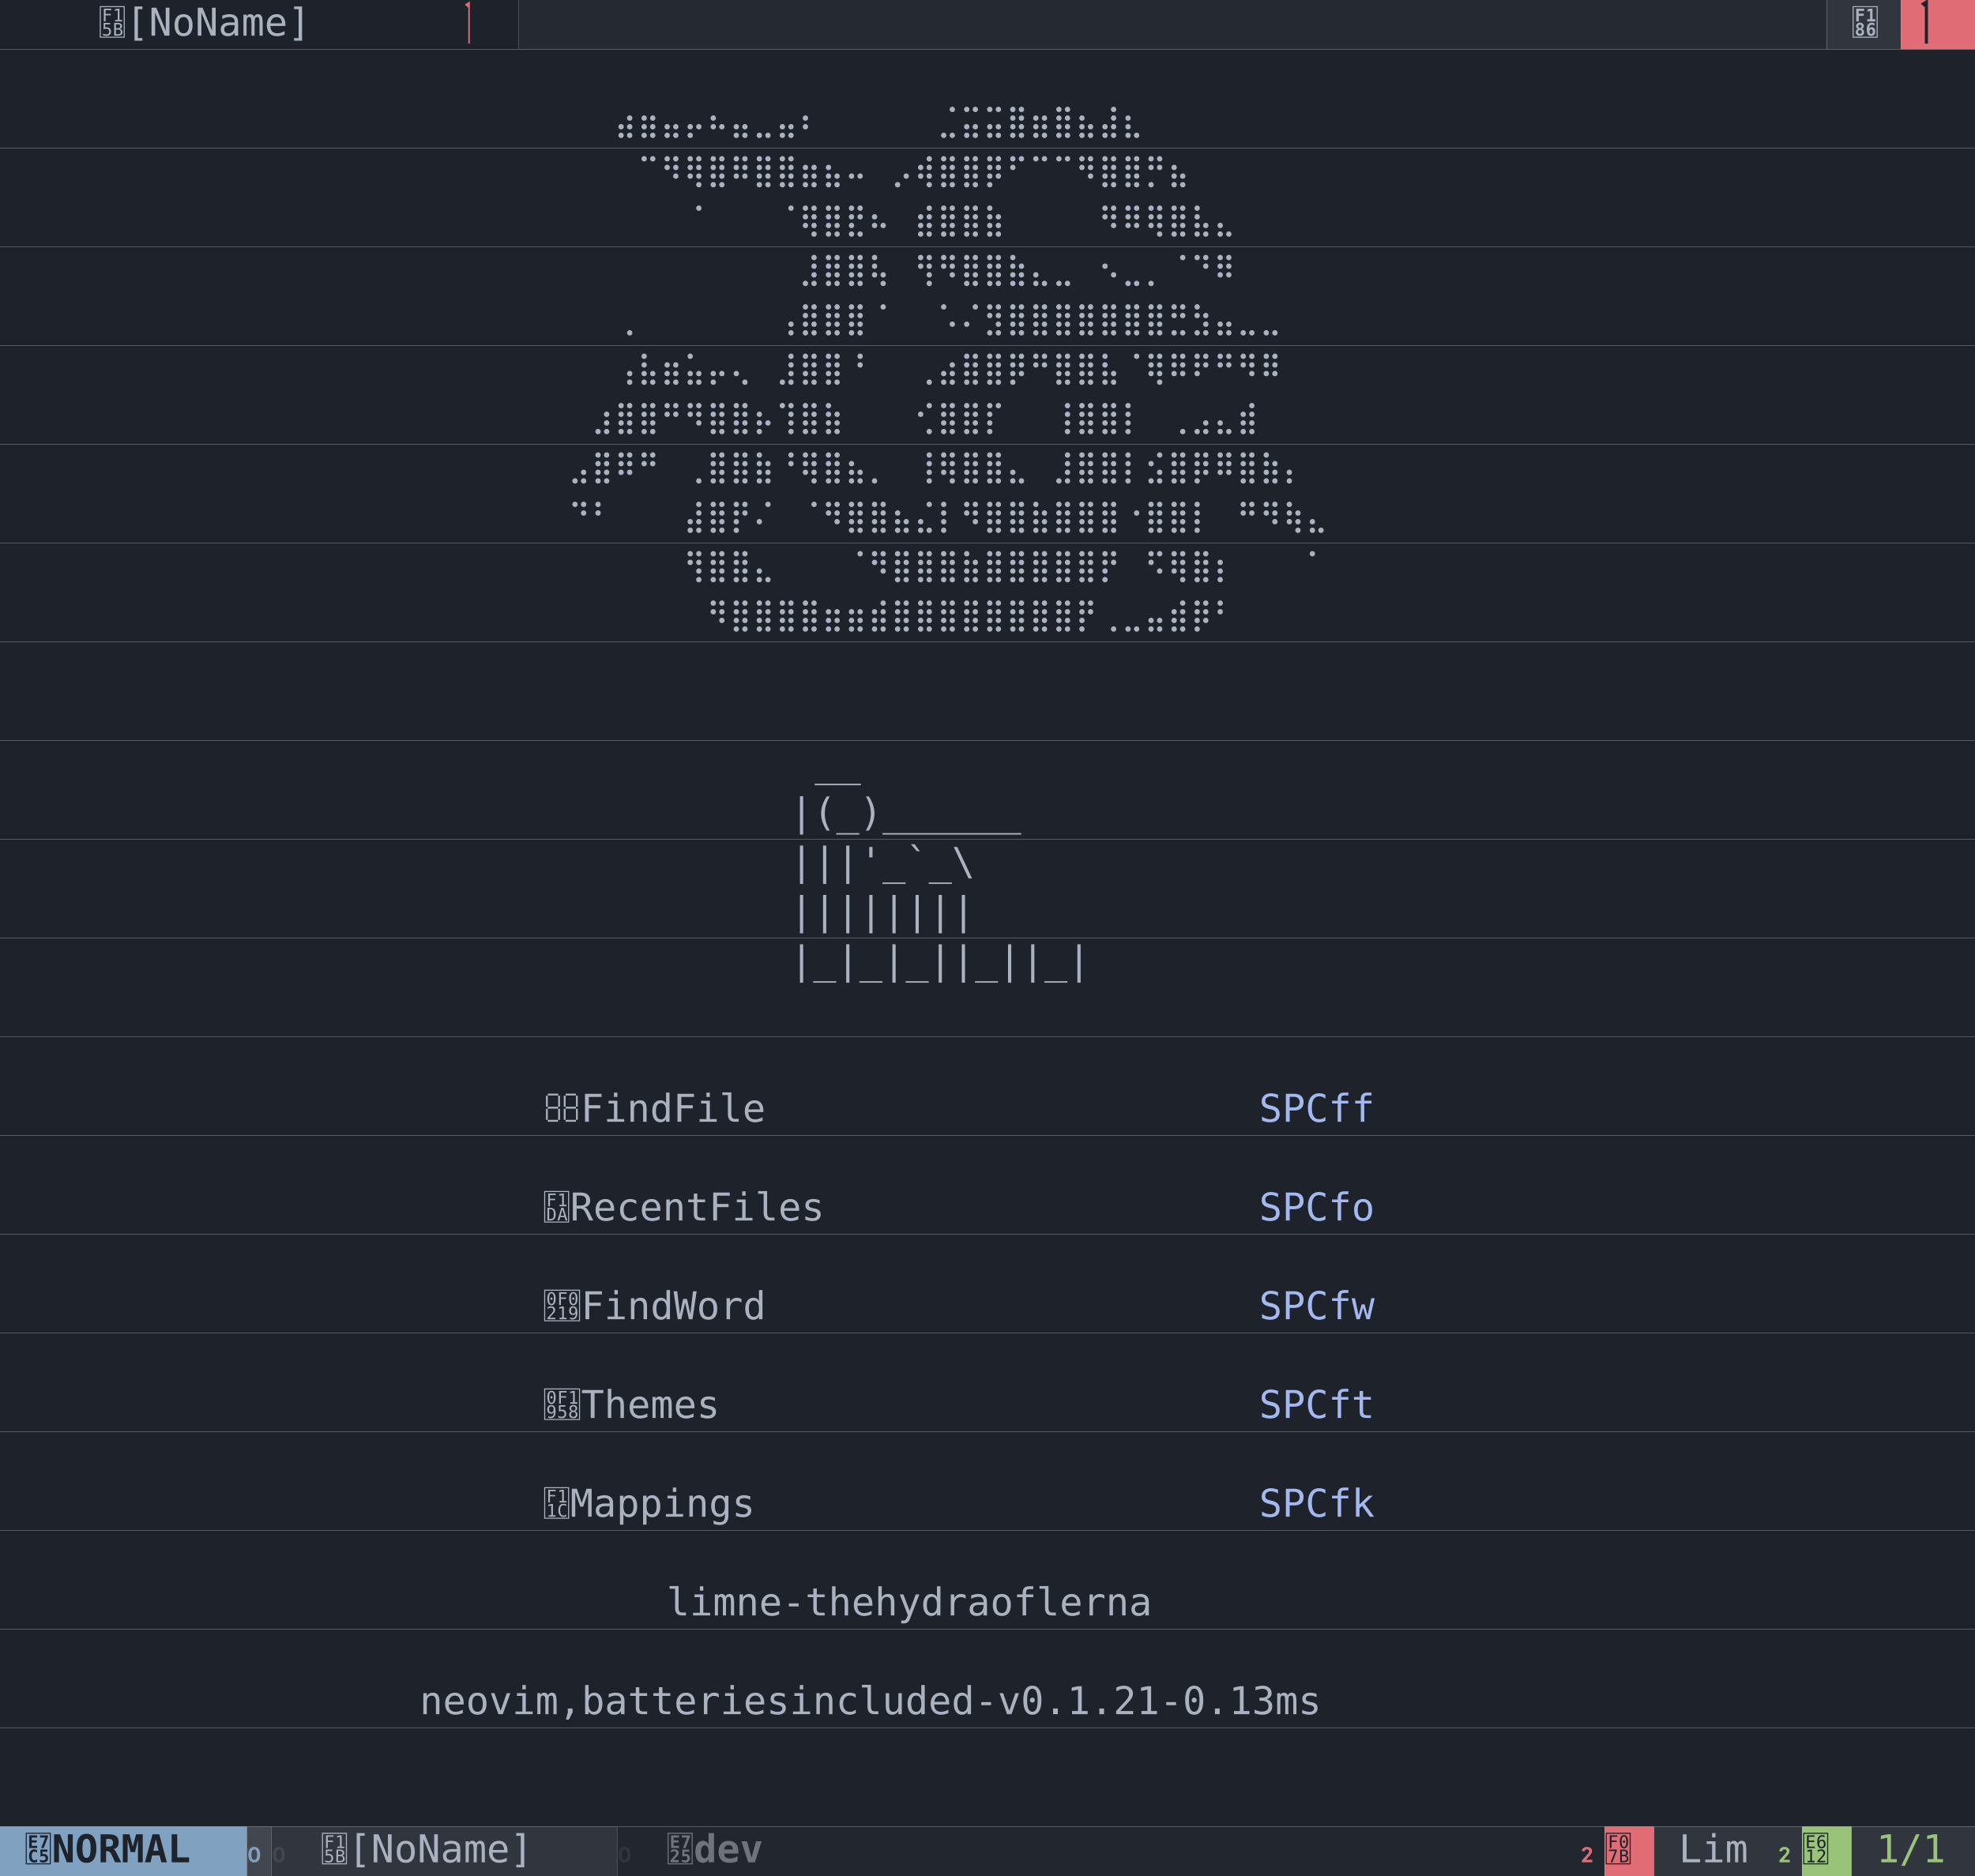
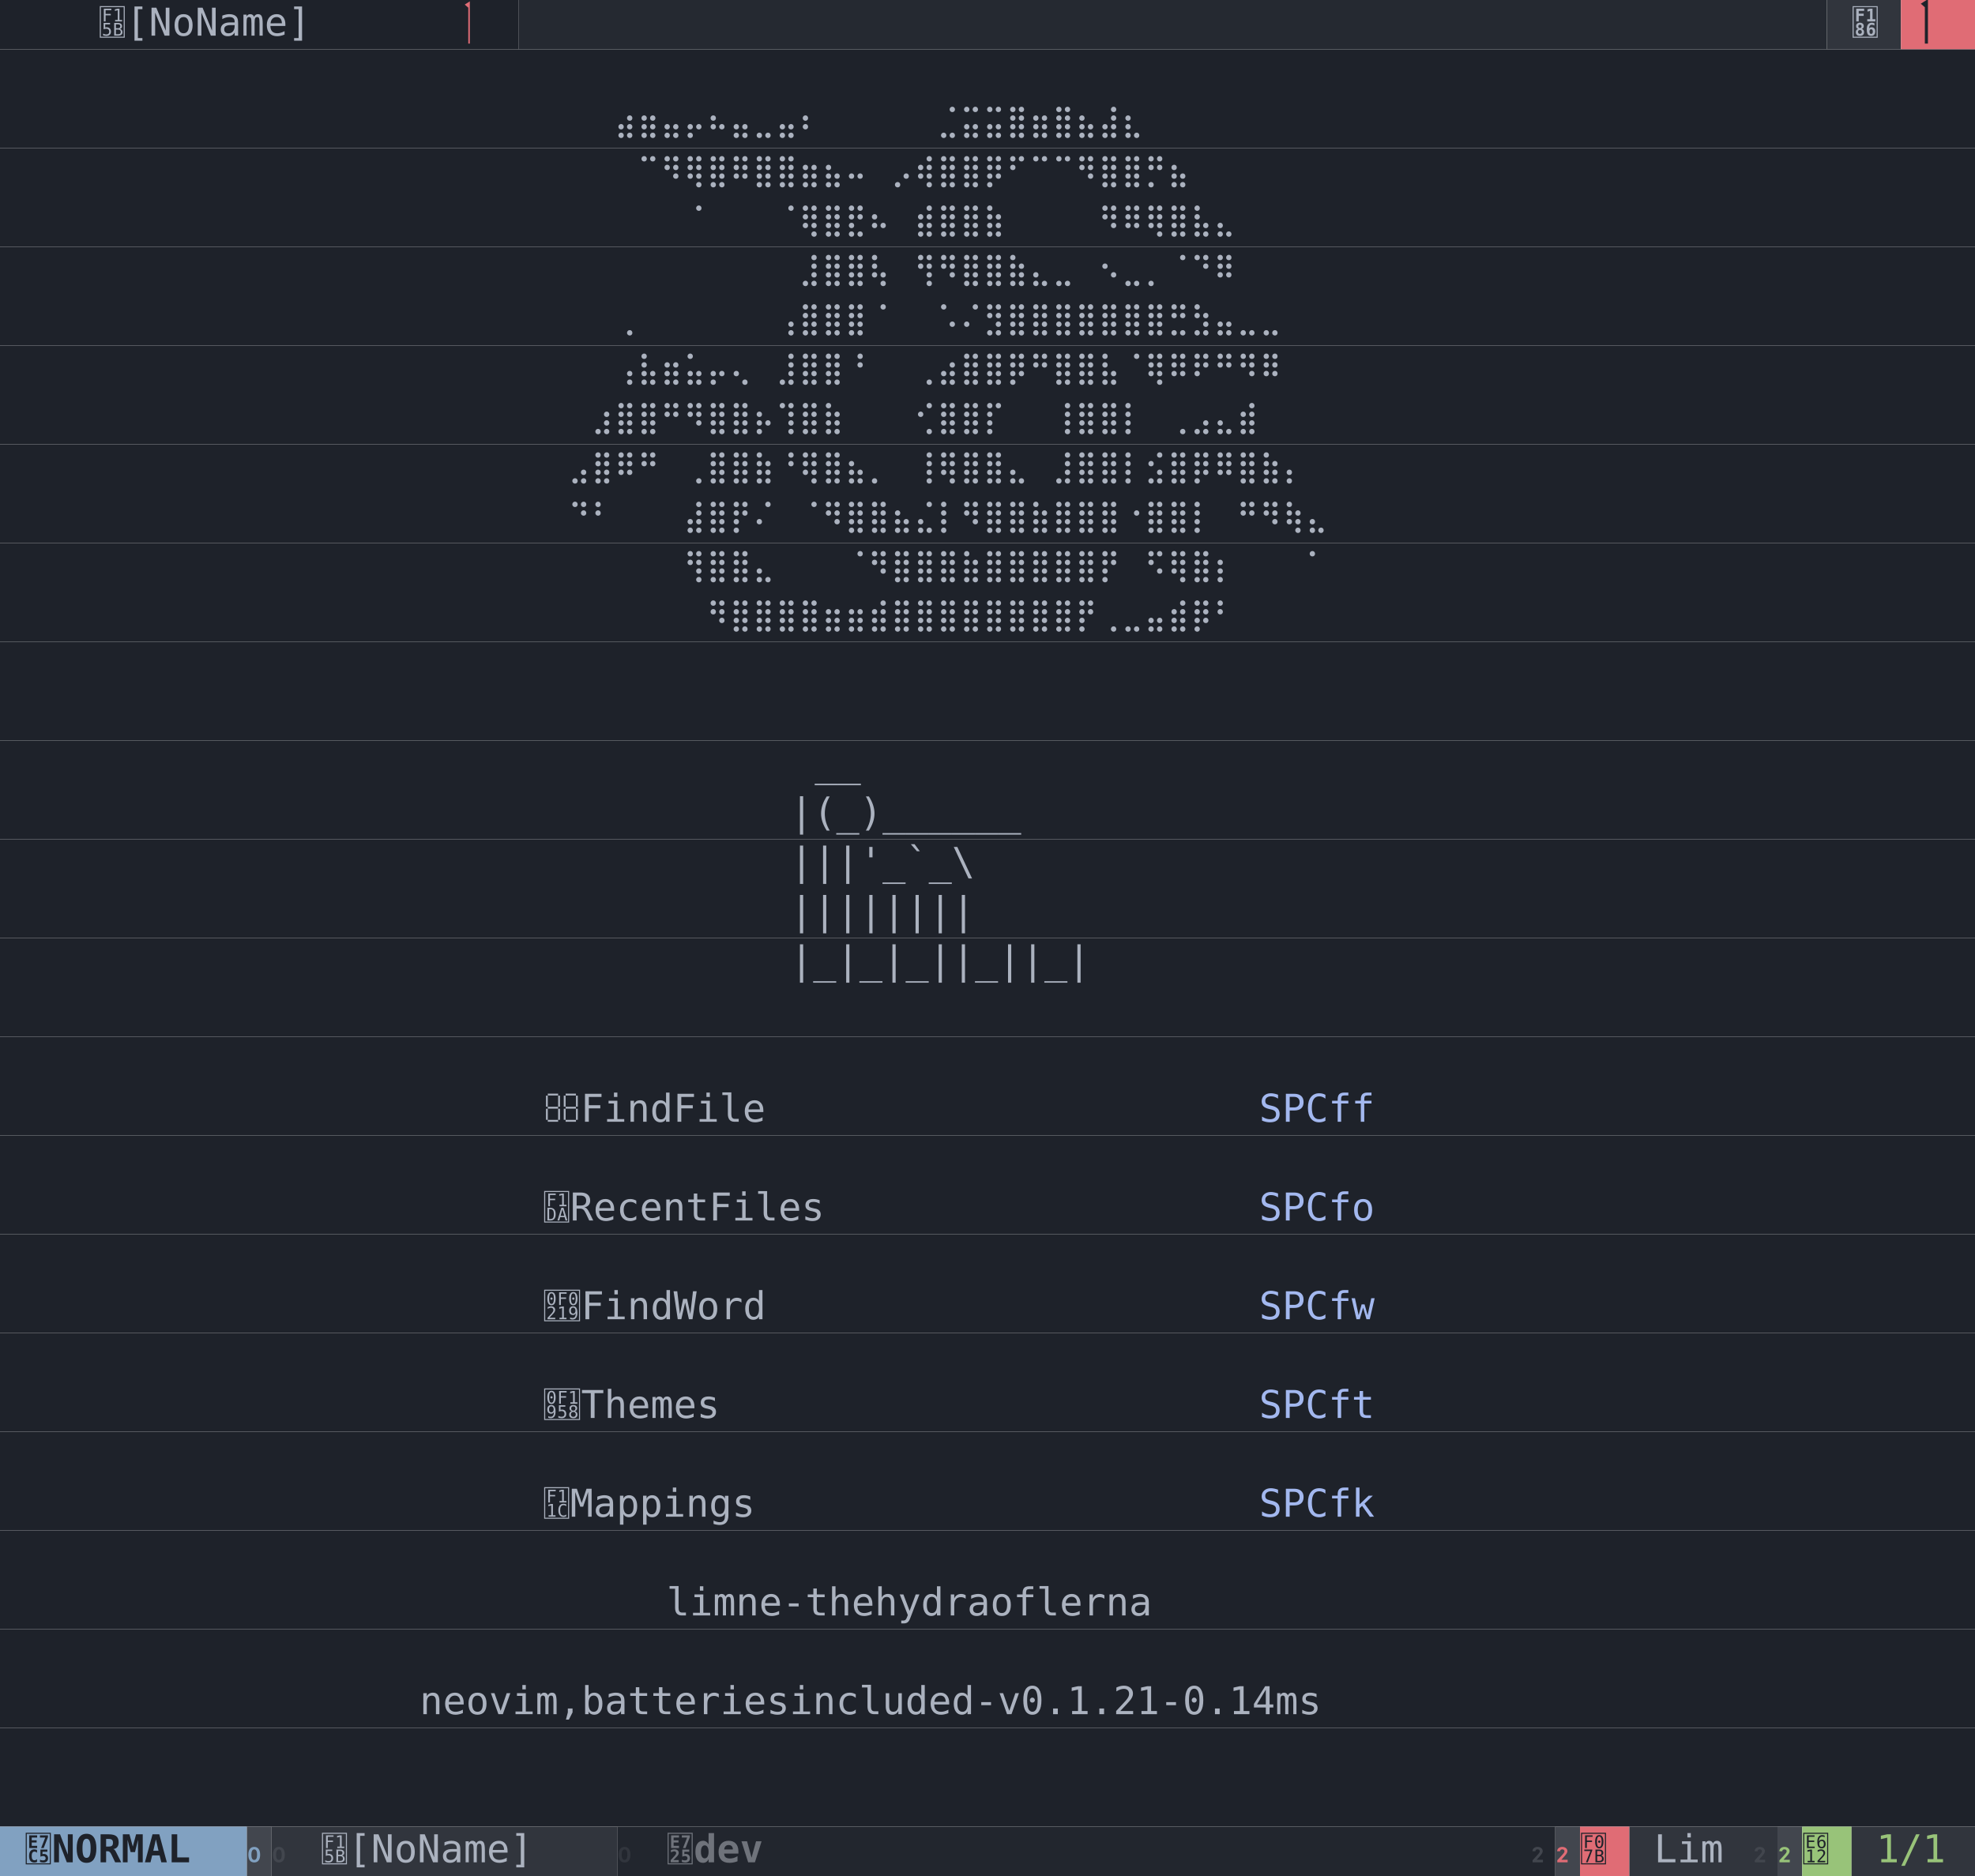
<svg xmlns="http://www.w3.org/2000/svg" width="720" height="684" viewBox="0 0 720 684" font-family="'JetBrainsMono Nerd Font','Symbols Nerd Font','Cascadia Code',Consolas,monospace" font-size="14" xml:space="preserve">
  <rect x="0" y="0" width="189" height="18" fill="#1e222a" />
  <rect x="189" y="0" width="477" height="18" fill="#252931" />
  <rect x="666" y="0" width="27" height="18" fill="#31353d" />
  <rect x="693" y="0" width="27" height="18" fill="#e06c75" />
  <text x="36 54 63 72 90 99 108 117 126" y="13" fill="#abb2bf">[NoName]</text>
  <text x="171" y="13" fill="#e06c75"></text>
  <text x="675" y="13" fill="#abb2bf" font-weight="bold"></text>
  <text x="702" y="13" fill="#1e222a" font-weight="bold"></text>
  <rect x="0" y="18" width="720" height="18" fill="#1e222a" />
  <rect x="0" y="36" width="720" height="18" fill="#1e222a" />
  <text x="207 216 225 234 243 252 261 270 279 288 297 306 315 324 333 342 351 360 369 378 387 396 405 414 423 432 441 450 459 468 477 486 495" y="49" fill="#abb2bf">⠀⠀⣴⣶⣤⡤⠦⣤⣀⣤⠆⠀⠀⠀⠀⠀⣈⣭⣭⣿⣶⣿⣦⣼⣆⠀⠀⠀⠀⠀⠀⠀⠀</text>
  <rect x="0" y="54" width="720" height="18" fill="#1e222a" />
  <text x="207 216 225 234 243 252 261 270 279 288 297 306 315 324 333 342 351 360 369 378 387 396 405 414 423 432 441 450 459 468 477 486 495" y="67" fill="#abb2bf">⠀⠀⠀⠉⠻⢿⣿⠿⣿⣿⣶⣦⠤⠀⡠⢾⣿⣿⡿⠋⠉⠉⠻⣿⣿⡛⣦⠀⠀⠀⠀⠀⠀</text>
  <rect x="0" y="72" width="720" height="18" fill="#1e222a" />
  <text x="207 216 225 234 243 252 261 270 279 288 297 306 315 324 333 342 351 360 369 378 387 396 405 414 423 432 441 450 459 468 477 486 495" y="85" fill="#abb2bf">⠀⠀⠀⠀⠀⠈⠀⠀⠀⠈⢿⣿⣟⠦⠀⣾⣿⣿⣷⠀⠀⠀⠀⠻⠿⢿⣿⣧⣄⠀⠀⠀⠀</text>
  <rect x="0" y="90" width="720" height="18" fill="#1e222a" />
  <text x="207 216 225 234 243 252 261 270 279 288 297 306 315 324 333 342 351 360 369 378 387 396 405 414 423 432 441 450 459 468 477 486 495" y="103" fill="#abb2bf">⠀⠀⠀⠀⠀⠀⠀⠀⠀⠀⣸⣿⣿⢧⠀⢻⠻⣿⣿⣷⣄⣀⠀⠢⣀⡀⠈⠙⠿⠀⠀⠀⠀</text>
  <rect x="0" y="108" width="720" height="18" fill="#1e222a" />
  <text x="207 216 225 234 243 252 261 270 279 288 297 306 315 324 333 342 351 360 369 378 387 396 405 414 423 432 441 450 459 468 477 486 495" y="121" fill="#abb2bf">⠀⠀⢀⠀⠀⠀⠀⠀⠀⢠⣿⣿⣿⠈⠀⠀⠡⠌⣻⣿⣿⣿⣿⣿⣿⣿⣛⣳⣤⣀⣀⠀⠀</text>
  <rect x="0" y="126" width="720" height="18" fill="#1e222a" />
  <text x="207 216 225 234 243 252 261 270 279 288 297 306 315 324 333 342 351 360 369 378 387 396 405 414 423 432 441 450 459 468 477 486 495" y="139" fill="#abb2bf">⠀⠀⢠⣧⣶⣥⡤⢄⠀⣸⣿⣿⠘⠀⠀⢀⣴⣿⣿⡿⠛⣿⣿⣧⠈⢿⠿⠟⠛⠻⠿⠀⠀</text>
  <rect x="0" y="144" width="720" height="18" fill="#1e222a" />
  <text x="207 216 225 234 243 252 261 270 279 288 297 306 315 324 333 342 351 360 369 378 387 396 405 414 423 432 441 450 459 468 477 486 495" y="157" fill="#abb2bf">⠀⣰⣿⣿⠛⠻⣿⣿⡦⢹⣿⣷⠀⠀⠀⢊⣿⣿⡏⠀⠀⢸⣿⣿⡇⠀⢀⣠⣄⣾⠀⠀⠀</text>
  <rect x="0" y="162" width="720" height="18" fill="#1e222a" />
  <text x="207 216 225 234 243 252 261 270 279 288 297 306 315 324 333 342 351 360 369 378 387 396 405 414 423 432 441 450 459 468 477 486 495" y="175" fill="#abb2bf">⣠⣿⠿⠛⠀⢀⣿⣿⣷⠘⢿⣿⣦⡀⠀⢸⢿⣿⣿⣄⠀⣸⣿⣿⡇⣪⣿⡿⠿⣿⣷⡄⠀</text>
  <rect x="0" y="180" width="720" height="18" fill="#1e222a" />
  <text x="207 216 225 234 243 252 261 270 279 288 297 306 315 324 333 342 351 360 369 378 387 396 405 414 423 432 441 450 459 468 477 486 495" y="193" fill="#abb2bf">⠙⠃⠀⠀⠀⣼⣿⡟⠌⠀⠈⠻⣿⣿⣦⣌⡇⠻⣿⣿⣷⣿⣿⣿⠐⣿⣿⡇⠀⠛⠻⢷⣄</text>
  <rect x="0" y="198" width="720" height="18" fill="#1e222a" />
  <text x="207 216 225 234 243 252 261 270 279 288 297 306 315 324 333 342 351 360 369 378 387 396 405 414 423 432 441 450 459 468 477 486 495" y="211" fill="#abb2bf">⠀⠀⠀⠀⠀⢻⣿⣿⣄⠀⠀⠀⠈⠻⣿⣿⣿⣷⣿⣿⣿⣿⣿⡟⠀⠫⢿⣿⡆⠀⠀⠀⠁</text>
  <rect x="0" y="216" width="720" height="18" fill="#1e222a" />
  <text x="207 216 225 234 243 252 261 270 279 288 297 306 315 324 333 342 351 360 369 378 387 396 405 414 423 432 441 450 459 468 477 486 495" y="229" fill="#abb2bf">⠀⠀⠀⠀⠀⠀⠻⣿⣿⣿⣿⣶⣶⣾⣿⣿⣿⣿⣿⣿⣿⣿⡟⢀⣀⣤⣾⡿⠃⠀⠀⠀⠀</text>
  <rect x="0" y="234" width="720" height="18" fill="#1e222a" />
  <rect x="0" y="252" width="720" height="18" fill="#1e222a" />
  <rect x="0" y="270" width="720" height="18" fill="#1e222a" />
  <text x="297 315" y="283" fill="#abb2bf">__</text>
  <rect x="0" y="288" width="720" height="18" fill="#1e222a" />
  <text x="288 306 315 324 333 351 360 378 387 396" y="301" fill="#abb2bf">|(_)______</text>
  <rect x="0" y="306" width="720" height="18" fill="#1e222a" />
  <text x="288 306 324 342 351 369 387 405" y="319" fill="#abb2bf">|||'_`_\</text>
  <rect x="0" y="324" width="720" height="18" fill="#1e222a" />
  <text x="288 306 324 342 360 378 396 414" y="337" fill="#abb2bf">||||||||</text>
  <rect x="0" y="342" width="720" height="18" fill="#1e222a" />
  <text x="288 297 306 315 324 333 342 360 369 378 396 405 414" y="355" fill="#abb2bf">|_|_|_||_||_|</text>
  <rect x="0" y="360" width="720" height="18" fill="#1e222a" />
  <rect x="0" y="378" width="720" height="18" fill="#1e222a" />
  <rect x="0" y="396" width="720" height="18" fill="#1e222a" />
  <text x="198 225 234 243 252 270 279 288 297" y="409" fill="#abb2bf">FindFile</text>
  <text x="459 468 477 495 513" y="409" fill="#a3b8ef">SPCff</text>
  <rect x="0" y="414" width="720" height="18" fill="#1e222a" />
  <rect x="0" y="432" width="720" height="18" fill="#1e222a" />
  <text x="198 225 234 243 252 261 270 288 297 306 315 324" y="445" fill="#abb2bf">RecentFiles</text>
  <text x="459 468 477 495 513" y="445" fill="#a3b8ef">SPCfo</text>
  <rect x="0" y="450" width="720" height="18" fill="#1e222a" />
  <rect x="0" y="468" width="720" height="18" fill="#1e222a" />
  <text x="198 225 234 243 252 270 279 288 297" y="481" fill="#abb2bf">󰈙FindWord</text>
  <text x="459 468 477 495 513" y="481" fill="#a3b8ef">SPCfw</text>
  <rect x="0" y="486" width="720" height="18" fill="#1e222a" />
  <rect x="0" y="504" width="720" height="18" fill="#1e222a" />
  <text x="198 225 234 243 252 261 270" y="517" fill="#abb2bf">󱥘Themes</text>
  <text x="459 468 477 495 513" y="517" fill="#a3b8ef">SPCft</text>
  <rect x="0" y="522" width="720" height="18" fill="#1e222a" />
  <rect x="0" y="540" width="720" height="18" fill="#1e222a" />
  <text x="198 225 234 243 252 261 270 279 288" y="553" fill="#abb2bf">Mappings</text>
  <text x="459 468 477 495 513" y="553" fill="#a3b8ef">SPCfk</text>
  <rect x="0" y="558" width="720" height="18" fill="#1e222a" />
  <rect x="0" y="576" width="720" height="18" fill="#1e222a" />
  <text x="243 252 261 270 279 297 315 324 333 351 360 369 378 387 405 414 432 441 450 459 468" y="589" fill="#abb2bf">limne-thehydraoflerna</text>
  <rect x="0" y="594" width="720" height="18" fill="#1e222a" />
  <rect x="0" y="612" width="720" height="18" fill="#1e222a" />
-   <text x="153 162 171 180 189 198 207 225 234 243 252 261 270 279 288 297 315 324 333 342 351 360 369 378 396 414 423 432 441 450 459 468 486 504 513 522 531 540 549" y="625" fill="#abb2bf">neovim,batteriesincluded-v0.1.21-0.13ms</text>
+   <text x="153 162 171 180 189 198 207 225 234 243 252 261 270 279 288 297 315 324 333 342 351 360 369 378 396 414 423 432 441 450 459 468 486 504 513 522 531 540 549" y="625" fill="#abb2bf">neovim,batteriesincluded-v0.1.21-0.14ms</text>
  <rect x="0" y="630" width="720" height="18" fill="#1e222a" />
  <rect x="0" y="648" width="720" height="18" fill="#1e222a" />
  <rect x="0" y="666" width="90" height="18" fill="#81a1c1" />
  <rect x="90" y="666" width="9" height="18" fill="#42464e" />
  <rect x="99" y="666" width="126" height="18" fill="#31353d" />
-   <rect x="225" y="666" width="360" height="18" fill="#22262e" />
-   <rect x="585" y="666" width="18" height="18" fill="#e06c75" />
-   <rect x="603" y="666" width="54" height="18" fill="#31353d" />
+   <rect x="225" y="666" width="342" height="18" fill="#22262e" />
+   <rect x="567" y="666" width="9" height="18" fill="#42464e" />
+   <rect x="576" y="666" width="18" height="18" fill="#e06c75" />
+   <rect x="594" y="666" width="54" height="18" fill="#31353d" />
+   <rect x="648" y="666" width="9" height="18" fill="#42464e" />
  <rect x="657" y="666" width="18" height="18" fill="#98c379" />
  <rect x="675" y="666" width="45" height="18" fill="#31353d" />
  <text x="9 27 36 45 54 63 72" y="679" fill="#1e222a" font-weight="bold">NORMAL</text>
  <text x="90" y="679" fill="#81a1c1"></text>
  <text x="99" y="679" fill="#42464e"></text>
  <text x="117 135 144 153 171 180 189 198 207" y="679" fill="#abb2bf">[NoName]</text>
  <text x="225" y="679" fill="#31353d"></text>
  <text x="243 261 270 279" y="679" fill="#6f737b" font-weight="bold">dev</text>
-   <text x="576" y="679" fill="#e06c75"></text>
-   <text x="585" y="679" fill="#1e222a"></text>
-   <text x="612 621 630" y="679" fill="#abb2bf">Lim</text>
+   <text x="558" y="679" fill="#42464e"></text>
+   <text x="567" y="679" fill="#e06c75"></text>
+   <text x="576" y="679" fill="#1e222a"></text>
+   <text x="603 612 621" y="679" fill="#abb2bf">Lim</text>
+   <text x="639" y="679" fill="#42464e"></text>
  <text x="648" y="679" fill="#98c379"></text>
  <text x="657" y="679" fill="#1e222a"></text>
  <text x="684 693 702" y="679" fill="#98c379">1/1</text>
</svg>
